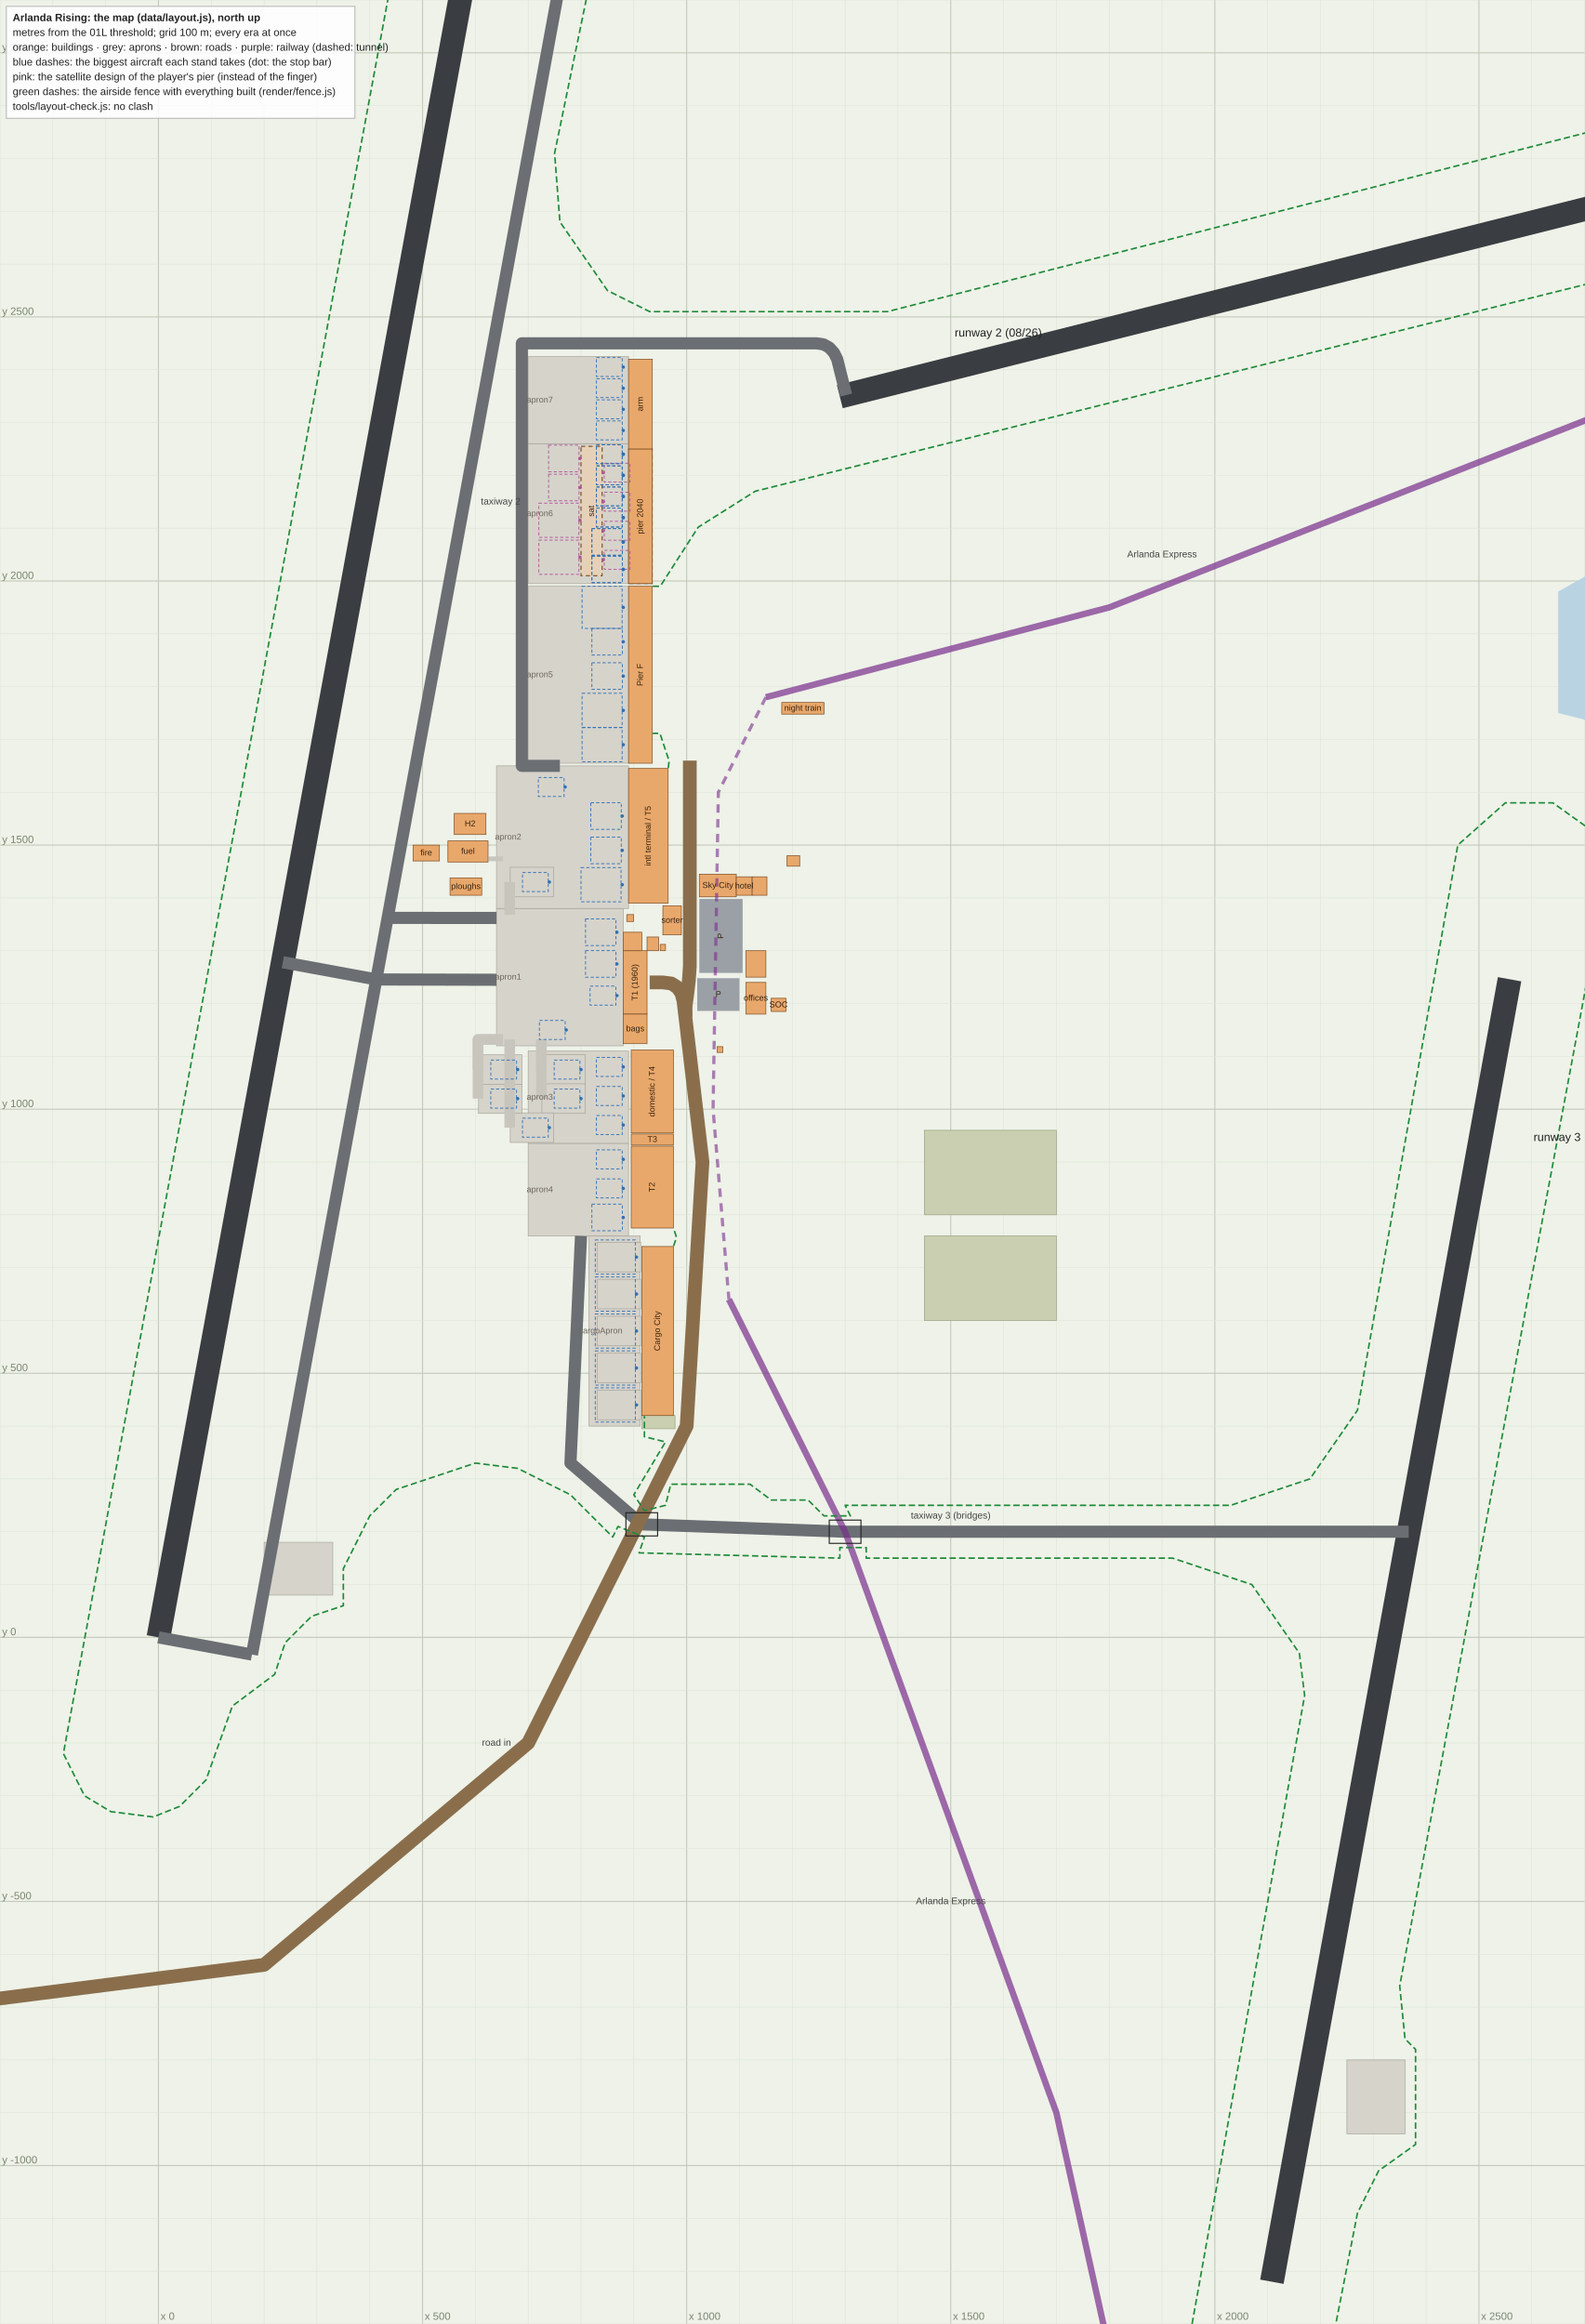
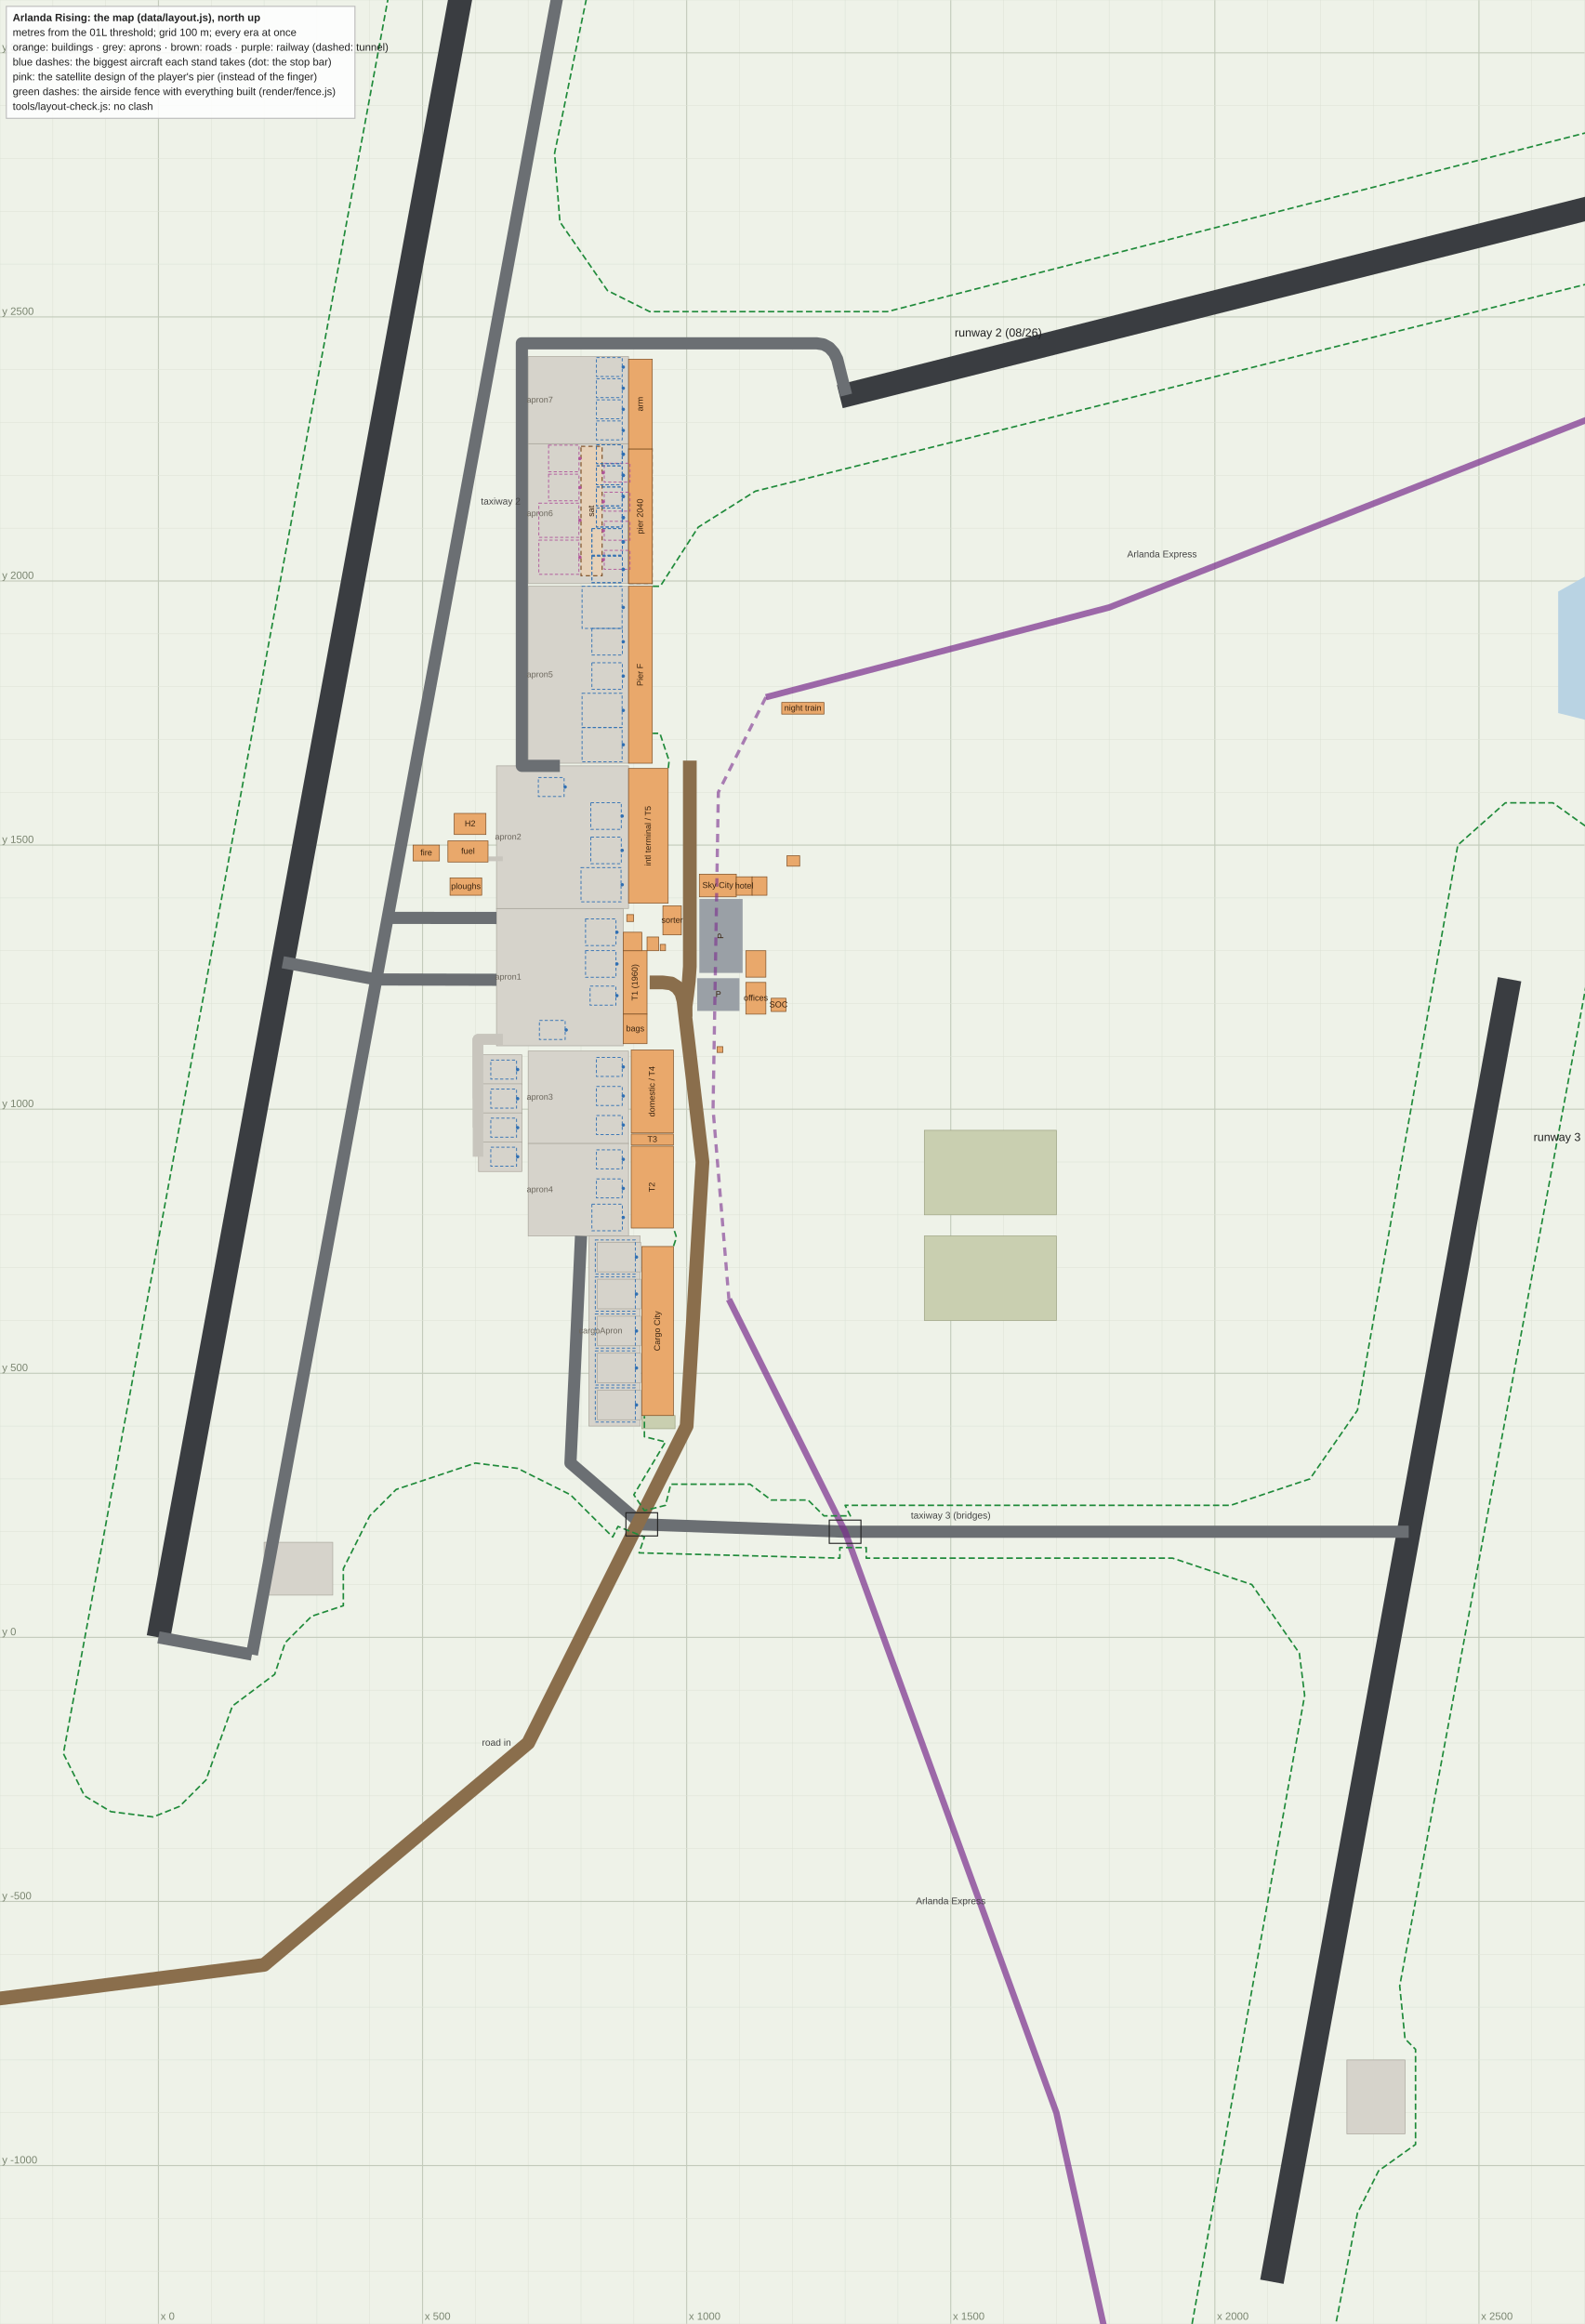
<svg xmlns="http://www.w3.org/2000/svg" width="1500" height="2200" viewBox="0 0 1500 2200" font-family="Arial, sans-serif">
  <rect width="1500" height="2200" fill="#eef2e8" />
  <line x1="0.0" y1="0" x2="0.0" y2="2200" stroke="#dde3d6" stroke-width="0.5" />
  <line x1="50.0" y1="0" x2="50.0" y2="2200" stroke="#dde3d6" stroke-width="0.5" />
  <line x1="100.0" y1="0" x2="100.0" y2="2200" stroke="#dde3d6" stroke-width="0.5" />
  <line x1="150.0" y1="0" x2="150.0" y2="2200" stroke="#c3cbbb" stroke-width="1" />
  <text x="152" y="2196" font-size="10" fill="#7a8570">x 0</text>
  <line x1="200.0" y1="0" x2="200.0" y2="2200" stroke="#dde3d6" stroke-width="0.5" />
  <line x1="250.0" y1="0" x2="250.0" y2="2200" stroke="#dde3d6" stroke-width="0.5" />
  <line x1="300.0" y1="0" x2="300.0" y2="2200" stroke="#dde3d6" stroke-width="0.5" />
  <line x1="350.0" y1="0" x2="350.0" y2="2200" stroke="#dde3d6" stroke-width="0.5" />
  <line x1="400.0" y1="0" x2="400.0" y2="2200" stroke="#c3cbbb" stroke-width="1" />
  <text x="402" y="2196" font-size="10" fill="#7a8570">x 500</text>
  <line x1="450.0" y1="0" x2="450.0" y2="2200" stroke="#dde3d6" stroke-width="0.5" />
  <line x1="500.0" y1="0" x2="500.0" y2="2200" stroke="#dde3d6" stroke-width="0.5" />
  <line x1="550.0" y1="0" x2="550.0" y2="2200" stroke="#dde3d6" stroke-width="0.5" />
  <line x1="600.0" y1="0" x2="600.0" y2="2200" stroke="#dde3d6" stroke-width="0.5" />
  <line x1="650.0" y1="0" x2="650.0" y2="2200" stroke="#c3cbbb" stroke-width="1" />
  <text x="652" y="2196" font-size="10" fill="#7a8570">x 1000</text>
  <line x1="700.0" y1="0" x2="700.0" y2="2200" stroke="#dde3d6" stroke-width="0.5" />
  <line x1="750.0" y1="0" x2="750.0" y2="2200" stroke="#dde3d6" stroke-width="0.5" />
  <line x1="800.0" y1="0" x2="800.0" y2="2200" stroke="#dde3d6" stroke-width="0.5" />
  <line x1="850.0" y1="0" x2="850.0" y2="2200" stroke="#dde3d6" stroke-width="0.5" />
  <line x1="900.0" y1="0" x2="900.0" y2="2200" stroke="#c3cbbb" stroke-width="1" />
  <text x="902" y="2196" font-size="10" fill="#7a8570">x 1500</text>
  <line x1="950.0" y1="0" x2="950.0" y2="2200" stroke="#dde3d6" stroke-width="0.5" />
  <line x1="1000.0" y1="0" x2="1000.0" y2="2200" stroke="#dde3d6" stroke-width="0.5" />
  <line x1="1050.0" y1="0" x2="1050.0" y2="2200" stroke="#dde3d6" stroke-width="0.5" />
  <line x1="1100.0" y1="0" x2="1100.0" y2="2200" stroke="#dde3d6" stroke-width="0.5" />
  <line x1="1150.0" y1="0" x2="1150.0" y2="2200" stroke="#c3cbbb" stroke-width="1" />
  <text x="1152" y="2196" font-size="10" fill="#7a8570">x 2000</text>
  <line x1="1200.0" y1="0" x2="1200.0" y2="2200" stroke="#dde3d6" stroke-width="0.5" />
  <line x1="1250.0" y1="0" x2="1250.0" y2="2200" stroke="#dde3d6" stroke-width="0.5" />
  <line x1="1300.0" y1="0" x2="1300.0" y2="2200" stroke="#dde3d6" stroke-width="0.5" />
  <line x1="1350.0" y1="0" x2="1350.0" y2="2200" stroke="#dde3d6" stroke-width="0.5" />
  <line x1="1400.0" y1="0" x2="1400.0" y2="2200" stroke="#c3cbbb" stroke-width="1" />
  <text x="1402" y="2196" font-size="10" fill="#7a8570">x 2500</text>
  <line x1="1450.0" y1="0" x2="1450.0" y2="2200" stroke="#dde3d6" stroke-width="0.5" />
  <line x1="1500.0" y1="0" x2="1500.0" y2="2200" stroke="#dde3d6" stroke-width="0.5" />
  <line x1="0" y1="2200.0" x2="1500" y2="2200.0" stroke="#dde3d6" stroke-width="0.5" />
  <line x1="0" y1="2150.0" x2="1500" y2="2150.0" stroke="#dde3d6" stroke-width="0.5" />
  <line x1="0" y1="2100.0" x2="1500" y2="2100.0" stroke="#dde3d6" stroke-width="0.5" />
  <line x1="0" y1="2050.0" x2="1500" y2="2050.0" stroke="#c3cbbb" stroke-width="1" />
  <text x="2" y="2048" font-size="10" fill="#7a8570">y -1000</text>
  <line x1="0" y1="2000.0" x2="1500" y2="2000.0" stroke="#dde3d6" stroke-width="0.5" />
  <line x1="0" y1="1950.0" x2="1500" y2="1950.0" stroke="#dde3d6" stroke-width="0.5" />
  <line x1="0" y1="1900.0" x2="1500" y2="1900.0" stroke="#dde3d6" stroke-width="0.5" />
  <line x1="0" y1="1850.0" x2="1500" y2="1850.0" stroke="#dde3d6" stroke-width="0.5" />
  <line x1="0" y1="1800.0" x2="1500" y2="1800.0" stroke="#c3cbbb" stroke-width="1" />
  <text x="2" y="1798" font-size="10" fill="#7a8570">y -500</text>
  <line x1="0" y1="1750.0" x2="1500" y2="1750.0" stroke="#dde3d6" stroke-width="0.5" />
  <line x1="0" y1="1700.0" x2="1500" y2="1700.0" stroke="#dde3d6" stroke-width="0.5" />
  <line x1="0" y1="1650.0" x2="1500" y2="1650.0" stroke="#dde3d6" stroke-width="0.5" />
  <line x1="0" y1="1600.0" x2="1500" y2="1600.0" stroke="#dde3d6" stroke-width="0.5" />
  <line x1="0" y1="1550.0" x2="1500" y2="1550.0" stroke="#c3cbbb" stroke-width="1" />
  <text x="2" y="1548" font-size="10" fill="#7a8570">y 0</text>
  <line x1="0" y1="1500.0" x2="1500" y2="1500.0" stroke="#dde3d6" stroke-width="0.5" />
  <line x1="0" y1="1450.0" x2="1500" y2="1450.0" stroke="#dde3d6" stroke-width="0.5" />
  <line x1="0" y1="1400.0" x2="1500" y2="1400.0" stroke="#dde3d6" stroke-width="0.5" />
  <line x1="0" y1="1350.0" x2="1500" y2="1350.0" stroke="#dde3d6" stroke-width="0.5" />
  <line x1="0" y1="1300.0" x2="1500" y2="1300.0" stroke="#c3cbbb" stroke-width="1" />
  <text x="2" y="1298" font-size="10" fill="#7a8570">y 500</text>
  <line x1="0" y1="1250.0" x2="1500" y2="1250.0" stroke="#dde3d6" stroke-width="0.5" />
  <line x1="0" y1="1200.0" x2="1500" y2="1200.0" stroke="#dde3d6" stroke-width="0.5" />
  <line x1="0" y1="1150.0" x2="1500" y2="1150.0" stroke="#dde3d6" stroke-width="0.5" />
  <line x1="0" y1="1100.0" x2="1500" y2="1100.0" stroke="#dde3d6" stroke-width="0.5" />
  <line x1="0" y1="1050.0" x2="1500" y2="1050.0" stroke="#c3cbbb" stroke-width="1" />
  <text x="2" y="1048" font-size="10" fill="#7a8570">y 1000</text>
  <line x1="0" y1="1000.0" x2="1500" y2="1000.0" stroke="#dde3d6" stroke-width="0.5" />
  <line x1="0" y1="950.0" x2="1500" y2="950.0" stroke="#dde3d6" stroke-width="0.5" />
  <line x1="0" y1="900.0" x2="1500" y2="900.0" stroke="#dde3d6" stroke-width="0.5" />
  <line x1="0" y1="850.0" x2="1500" y2="850.0" stroke="#dde3d6" stroke-width="0.5" />
  <line x1="0" y1="800.0" x2="1500" y2="800.0" stroke="#c3cbbb" stroke-width="1" />
  <text x="2" y="798" font-size="10" fill="#7a8570">y 1500</text>
  <line x1="0" y1="750.0" x2="1500" y2="750.0" stroke="#dde3d6" stroke-width="0.5" />
  <line x1="0" y1="700.0" x2="1500" y2="700.0" stroke="#dde3d6" stroke-width="0.5" />
  <line x1="0" y1="650.0" x2="1500" y2="650.0" stroke="#dde3d6" stroke-width="0.5" />
  <line x1="0" y1="600.0" x2="1500" y2="600.0" stroke="#dde3d6" stroke-width="0.5" />
  <line x1="0" y1="550.0" x2="1500" y2="550.0" stroke="#c3cbbb" stroke-width="1" />
  <text x="2" y="548" font-size="10" fill="#7a8570">y 2000</text>
  <line x1="0" y1="500.0" x2="1500" y2="500.0" stroke="#dde3d6" stroke-width="0.5" />
  <line x1="0" y1="450.0" x2="1500" y2="450.0" stroke="#dde3d6" stroke-width="0.5" />
  <line x1="0" y1="400.0" x2="1500" y2="400.0" stroke="#dde3d6" stroke-width="0.5" />
  <line x1="0" y1="350.0" x2="1500" y2="350.0" stroke="#dde3d6" stroke-width="0.5" />
  <line x1="0" y1="300.0" x2="1500" y2="300.0" stroke="#c3cbbb" stroke-width="1" />
  <text x="2" y="298" font-size="10" fill="#7a8570">y 2500</text>
  <line x1="0" y1="250.0" x2="1500" y2="250.0" stroke="#dde3d6" stroke-width="0.5" />
  <line x1="0" y1="200.0" x2="1500" y2="200.0" stroke="#dde3d6" stroke-width="0.5" />
  <line x1="0" y1="150.0" x2="1500" y2="150.0" stroke="#dde3d6" stroke-width="0.5" />
  <line x1="0" y1="100.0" x2="1500" y2="100.0" stroke="#dde3d6" stroke-width="0.5" />
  <line x1="0" y1="50.0" x2="1500" y2="50.0" stroke="#c3cbbb" stroke-width="1" />
  <text x="2" y="48" font-size="10" fill="#7a8570">y 3000</text>
  <line x1="0" y1="0.0" x2="1500" y2="0.0" stroke="#dde3d6" stroke-width="0.5" />
  <polygon points="1475.0,675.0 1675.0,725.0 1850.0,650.0 1800.0,525.0 1600.0,490.0 1475.0,560.0" fill="#b9d3e3" />
  <polygon points="-350.0,-100.0 -200.0,-75.0 -130.0,-175.0 -275.0,-250.0 -390.0,-190.0" fill="#b9d3e3" />
  <polygon points="1900.0,2000.0 2075.0,2050.0 2175.0,1930.0 2000.0,1850.0" fill="#b9d3e3" />
  <rect x="607.5" y="1340.0" width="31.5" height="12.5" fill="#c9cfb0" stroke="#9aa080" stroke-width="0.6" />
  <rect x="875.0" y="1170.0" width="125.0" height="80.0" fill="#c9cfb0" stroke="#9aa080" stroke-width="0.6" />
  <rect x="875.0" y="1070.0" width="125.0" height="80.0" fill="#c9cfb0" stroke="#9aa080" stroke-width="0.6" />
  <rect x="660.0" y="926.0" width="40.0" height="31.0" fill="#9aa0a6" stroke="none" stroke-width="0.6" />
  <rect x="662.0" y="851.0" width="41.0" height="70.0" fill="#9aa0a6" stroke="none" stroke-width="0.6" />
  <rect x="595.0" y="425.0" width="22.5" height="127.5" fill="#d6d3cb" stroke="#a8a49a" stroke-dasharray="4 3" fill-opacity="0.55" />
  <rect x="250.0" y="1460.0" width="65.0" height="50.0" fill="#d6d3cb" stroke="#a8a49a" stroke-width="0.6" />
  <rect x="1275.0" y="1950.0" width="55.0" height="70.0" fill="#d6d3cb" stroke="#a8a49a" stroke-width="0.6" />
  <rect x="470.0" y="860.0" width="120.0" height="130.0" fill="#d6d3cb" stroke="#a8a49a" stroke-width="0.6" />
  <rect x="470.0" y="725.0" width="125.0" height="135.0" fill="#d6d3cb" stroke="#a8a49a" stroke-width="0.6" />
  <rect x="500.0" y="995.0" width="95.0" height="87.5" fill="#d6d3cb" stroke="#a8a49a" stroke-width="0.6" />
  <rect x="500.0" y="1082.5" width="95.0" height="87.5" fill="#d6d3cb" stroke="#a8a49a" stroke-width="0.6" />
  <rect x="500.0" y="555.0" width="95.0" height="167.5" fill="#d6d3cb" stroke="#a8a49a" stroke-width="0.6" />
  <rect x="500.0" y="420.0" width="95.0" height="132.5" fill="#d6d3cb" stroke="#a8a49a" stroke-width="0.6" />
  <rect x="500.0" y="337.5" width="95.0" height="82.5" fill="#d6d3cb" stroke="#a8a49a" stroke-width="0.6" />
  <rect x="557.5" y="1170.0" width="48.5" height="180.0" fill="#d6d3cb" stroke="#a8a49a" stroke-width="0.6" />
-   <rect x="513.0" y="998.5" width="41.0" height="28.0" fill="#d6d3cb" stroke="#a8a49a" stroke-width="0.6" />
-   <rect x="513.0" y="1026.0" width="41.0" height="28.0" fill="#d6d3cb" stroke="#a8a49a" stroke-width="0.6" />
-   <rect x="483.0" y="1053.5" width="41.0" height="28.0" fill="#d6d3cb" stroke="#a8a49a" stroke-width="0.6" />
+   <rect x="453.0" y="998.5" width="41.0" height="28.0" fill="#d6d3cb" stroke="#a8a49a" stroke-width="0.6" />
  <rect x="453.0" y="1026.0" width="41.0" height="28.0" fill="#d6d3cb" stroke="#a8a49a" stroke-width="0.6" />
-   <rect x="453.0" y="998.5" width="41.0" height="28.0" fill="#d6d3cb" stroke="#a8a49a" stroke-width="0.6" />
-   <rect x="483.0" y="821.0" width="41.0" height="28.0" fill="#d6d3cb" stroke="#a8a49a" stroke-width="0.6" />
+   <rect x="453.0" y="1053.5" width="41.0" height="28.0" fill="#d6d3cb" stroke="#a8a49a" stroke-width="0.6" />
+   <rect x="453.0" y="1081.0" width="41.0" height="28.0" fill="#d6d3cb" stroke="#a8a49a" stroke-width="0.6" />
  <rect x="565.5" y="1316.0" width="41.0" height="28.0" fill="#d6d3cb" stroke="#a8a49a" stroke-width="0.6" />
  <rect x="565.5" y="1281.0" width="41.0" height="28.0" fill="#d6d3cb" stroke="#a8a49a" stroke-width="0.6" />
  <rect x="565.5" y="1246.0" width="41.0" height="28.0" fill="#d6d3cb" stroke="#a8a49a" stroke-width="0.6" />
  <rect x="565.5" y="1211.0" width="41.0" height="28.0" fill="#d6d3cb" stroke="#a8a49a" stroke-width="0.6" />
  <rect x="565.5" y="1176.0" width="41.0" height="28.0" fill="#d6d3cb" stroke="#a8a49a" stroke-width="0.6" />
  <polyline points="150.0,1550.0 448.0,-68.0" fill="none" stroke="#3a3d41" stroke-width="22.5" stroke-linejoin="round" />
  <polyline points="795.0,375.5 2004.5,71.0" fill="none" stroke="#3a3d41" stroke-width="22.5" stroke-linejoin="round" />
  <polyline points="1204.0,2160.0 1429.0,927.0" fill="none" stroke="#3a3d41" stroke-width="22.5" stroke-linejoin="round" />
  <polyline points="238.5,1566.3 536.5,-51.7" fill="none" stroke="#6b6f73" stroke-width="11.5" stroke-linejoin="round" />
  <polyline points="150.0,1550.0 238.5,1566.3" fill="none" stroke="#6b6f73" stroke-width="11.5" stroke-linejoin="round" />
  <polyline points="267.7,910.9 356.2,927.2" fill="none" stroke="#6b6f73" stroke-width="11.5" stroke-linejoin="round" />
  <polyline points="448.0,-68.0 536.5,-51.7" fill="none" stroke="#6b6f73" stroke-width="11.5" stroke-linejoin="round" />
  <polyline points="356.2,927.2 470.0,927.5" fill="none" stroke="#6b6f73" stroke-width="11.5" stroke-linejoin="round" />
  <polyline points="366.9,868.9 470.0,869.0" fill="none" stroke="#6b6f73" stroke-width="11.5" stroke-linejoin="round" />
  <polyline points="530.0,725.0 494.0,725.0 494.0,325.0 773.0,325.0 779.5,326.0 785.0,329.0 789.5,334.0 792.5,340.0 801.0,374.0" fill="none" stroke="#6b6f73" stroke-width="11.5" stroke-linejoin="round" />
  <polyline points="1333.5,1450.0 800.0,1450.0 607.5,1443.0 540.0,1385.0 550.0,1170.0" fill="none" stroke="#6b6f73" stroke-width="11.5" stroke-linejoin="round" />
  <polyline points="462.5,813.0 476.0,813.0" fill="none" stroke="#c8c5bd" stroke-width="4.5" stroke-linejoin="round" />
-   <polyline points="512.5,1012.5 512.5,984.0" fill="none" stroke="#c8c5bd" stroke-width="10.0" stroke-linejoin="round" />
-   <polyline points="512.5,1040.0 512.5,984.0" fill="none" stroke="#c8c5bd" stroke-width="10.0" stroke-linejoin="round" />
-   <polyline points="482.5,1067.5 482.5,984.0" fill="none" stroke="#c8c5bd" stroke-width="10.0" stroke-linejoin="round" />
+   <polyline points="452.5,1012.5 452.5,984.0 476.0,984.0" fill="none" stroke="#c8c5bd" stroke-width="10.0" stroke-linejoin="round" />
  <polyline points="452.5,1040.0 452.5,984.0 476.0,984.0" fill="none" stroke="#c8c5bd" stroke-width="10.0" stroke-linejoin="round" />
-   <polyline points="452.5,1012.5 452.5,984.0 476.0,984.0" fill="none" stroke="#c8c5bd" stroke-width="10.0" stroke-linejoin="round" />
-   <polyline points="482.5,835.0 482.5,866.0" fill="none" stroke="#c8c5bd" stroke-width="10.0" stroke-linejoin="round" />
+   <polyline points="452.5,1067.5 452.5,984.0 476.0,984.0" fill="none" stroke="#c8c5bd" stroke-width="10.0" stroke-linejoin="round" />
+   <polyline points="452.5,1095.0 452.5,984.0 476.0,984.0" fill="none" stroke="#c8c5bd" stroke-width="10.0" stroke-linejoin="round" />
  <polyline points="-790.0,1900.0 -300.0,1930.0 250.0,1860.0 500.0,1650.0 650.0,1350.0 665.0,1100.0 647.0,947.5 645.0,940.0 641.0,934.5 635.5,931.0 627.5,930.0 615.0,930.0" fill="none" stroke="#8a6e4c" stroke-width="13.0" stroke-linejoin="round" />
  <polyline points="649.0,962.5 649.0,952.5 650.5,941.5 652.0,929.0 653.0,915.0 653.0,720.0" fill="none" stroke="#8a6e4c" stroke-width="13.0" stroke-linejoin="round" />
  <polyline points="-400.0,17550.0 -630.0,4800.0 -700.0,3350.0 -760.0,2300.0 -790.0,1900.0 -780.0,1150.0 -825.0,250.0 -900.0,-1050.0 -1025.0,-2950.0 -1450.0,-16450.0" fill="none" stroke="#8a6e4c" stroke-width="15.0" stroke-linejoin="round" />
  <polyline points="-790.0,1900.0 -950.0,1910.0 -1170.0,2200.0" fill="none" stroke="#8a6e4c" stroke-width="13.0" stroke-linejoin="round" />
  <polyline points="-745.0,1903.0 -762.0,1882.0 -775.0,1830.0 -780.5,1760.0" fill="none" stroke="#8a6e4c" stroke-width="8.0" stroke-linejoin="round" />
  <polyline points="-745.0,1903.0 -761.0,1925.0 -769.0,1975.0 -772.0,2040.0" fill="none" stroke="#8a6e4c" stroke-width="8.0" stroke-linejoin="round" />
  <polyline points="-835.0,1903.0 -818.0,1882.0 -803.0,1830.0 -795.5,1760.0" fill="none" stroke="#8a6e4c" stroke-width="8.0" stroke-linejoin="round" />
  <polyline points="-835.0,1903.0 -819.0,1925.0 -806.0,1975.0 -787.0,2040.0" fill="none" stroke="#8a6e4c" stroke-width="8.0" stroke-linejoin="round" />
  <polyline points="2450.0,-550.0 2150.0,100.0 1750.0,300.0 1050.0,575.0 725.0,660.0" fill="none" stroke="#7a2e8e" stroke-width="6.0" stroke-linejoin="round" stroke-opacity="0.7" />
  <polyline points="690.0,1230.0 800.0,1450.0 1000.0,2000.0 1300.0,3350.0" fill="none" stroke="#7a2e8e" stroke-width="6.0" stroke-linejoin="round" stroke-opacity="0.7" />
  <rect x="590.0" y="900.0" width="22.5" height="60.0" fill="#e9a86b" stroke="#7a4a20" stroke-width="0.6" />
  <rect x="595.0" y="727.5" width="37.5" height="127.5" fill="#e9a86b" stroke="#7a4a20" stroke-width="0.6" />
  <rect x="597.5" y="994.0" width="40.0" height="78.5" fill="#e9a86b" stroke="#7a4a20" stroke-width="0.6" />
  <rect x="590.0" y="960.0" width="22.5" height="28.0" fill="#e9a86b" stroke="#7a4a20" stroke-width="0.6" />
  <rect x="612.5" y="887.0" width="11.0" height="13.0" fill="#e9a86b" stroke="#7a4a20" stroke-width="0.6" />
  <rect x="625.0" y="894.0" width="5.0" height="6.0" fill="#e9a86b" stroke="#7a4a20" stroke-width="0.6" />
  <rect x="597.5" y="1085.0" width="40.0" height="77.5" fill="#e9a86b" stroke="#7a4a20" stroke-width="0.6" />
  <rect x="597.5" y="1073.5" width="40.0" height="10.5" fill="#e9a86b" stroke="#7a4a20" stroke-width="0.6" />
  <rect x="627.5" y="857.5" width="17.5" height="27.5" fill="#e9a86b" stroke="#7a4a20" stroke-width="0.6" />
  <rect x="595.0" y="555.0" width="22.5" height="167.5" fill="#e9a86b" stroke="#7a4a20" stroke-width="0.6" />
  <rect x="662.0" y="827.5" width="35.0" height="21.5" fill="#e9a86b" stroke="#7a4a20" stroke-width="0.6" />
  <rect x="697.0" y="830.0" width="15.0" height="17.5" fill="#e9a86b" stroke="#7a4a20" stroke-width="0.6" />
  <rect x="712.0" y="830.0" width="14.0" height="17.5" fill="#e9a86b" stroke="#7a4a20" stroke-width="0.6" />
  <rect x="706.0" y="930.0" width="19.0" height="30.0" fill="#e9a86b" stroke="#7a4a20" stroke-width="0.6" />
  <rect x="607.5" y="1180.0" width="30.0" height="160.0" fill="#e9a86b" stroke="#7a4a20" stroke-width="0.6" />
  <rect x="745.0" y="810.0" width="12.0" height="10.0" fill="#e9a86b" stroke="#7a4a20" stroke-width="0.6" />
  <rect x="730.0" y="945.0" width="14.0" height="12.5" fill="#e9a86b" stroke="#7a4a20" stroke-width="0.6" />
  <rect x="430.0" y="770.0" width="30.0" height="20.0" fill="#e9a86b" stroke="#7a4a20" stroke-width="0.6" />
  <rect x="740.0" y="665.0" width="40.0" height="11.0" fill="#e9a86b" stroke="#7a4a20" stroke-width="0.6" />
  <rect x="391.0" y="800.0" width="25.0" height="15.0" fill="#e9a86b" stroke="#7a4a20" stroke-width="0.6" />
  <rect x="590.0" y="882.5" width="17.5" height="17.5" fill="#e9a86b" stroke="#7a4a20" stroke-width="0.6" />
  <rect x="706.0" y="900.0" width="19.0" height="25.0" fill="#e9a86b" stroke="#7a4a20" stroke-width="0.6" />
  <rect x="593.3" y="865.8" width="6.5" height="6.5" fill="#e9a86b" stroke="#7a4a20" stroke-width="0.6" />
  <rect x="678.8" y="990.8" width="5.5" height="5.5" fill="#e9a86b" stroke="#7a4a20" stroke-width="0.6" />
  <rect x="595.0" y="425.0" width="22.5" height="127.5" fill="#e9a86b" stroke="#7a4a20" stroke-width="0.6" />
  <rect x="595.0" y="425.0" width="22.5" height="127.5" fill="#e9a86b" stroke="#7a4a20" stroke-width="0.6" />
  <rect x="550.0" y="422.5" width="20.0" height="122.5" fill="#f2d0a8" stroke="#7a4a20" stroke-dasharray="4 3" fill-opacity="0.55" />
  <rect x="595.0" y="340.0" width="22.5" height="85.0" fill="#e9a86b" stroke="#7a4a20" stroke-width="0.6" />
  <rect x="424.0" y="796.0" width="38.0" height="20.0" fill="#e9a86b" stroke="#7a4a20" stroke-width="0.6" />
  <rect x="426.0" y="831.0" width="30.0" height="16.5" fill="#e9a86b" stroke="#7a4a20" stroke-width="0.6" />
  <rect x="554.3" y="869.9" width="28.8" height="25.2" fill="none" stroke="#2f6fb3" stroke-dasharray="3 2" stroke-width="0.8" />
  <rect x="554.3" y="899.9" width="28.8" height="25.2" fill="none" stroke="#2f6fb3" stroke-dasharray="3 2" stroke-width="0.8" />
  <rect x="558.6" y="933.5" width="24.4" height="18.0" fill="none" stroke="#2f6fb3" stroke-dasharray="3 2" stroke-width="0.8" />
  <rect x="510.6" y="966.0" width="24.4" height="18.0" fill="none" stroke="#2f6fb3" stroke-dasharray="3 2" stroke-width="0.8" />
-   <rect x="524.6" y="1003.5" width="24.4" height="18.0" fill="none" stroke="#2f6fb3" stroke-dasharray="3 2" stroke-width="0.8" />
-   <rect x="524.6" y="1031.0" width="24.4" height="18.0" fill="none" stroke="#2f6fb3" stroke-dasharray="3 2" stroke-width="0.8" />
-   <rect x="494.6" y="1058.5" width="24.4" height="18.0" fill="none" stroke="#2f6fb3" stroke-dasharray="3 2" stroke-width="0.8" />
+   <rect x="464.6" y="1003.5" width="24.4" height="18.0" fill="none" stroke="#2f6fb3" stroke-dasharray="3 2" stroke-width="0.8" />
  <rect x="464.6" y="1031.0" width="24.4" height="18.0" fill="none" stroke="#2f6fb3" stroke-dasharray="3 2" stroke-width="0.8" />
-   <rect x="464.6" y="1003.5" width="24.4" height="18.0" fill="none" stroke="#2f6fb3" stroke-dasharray="3 2" stroke-width="0.8" />
-   <rect x="494.6" y="826.0" width="24.4" height="18.0" fill="none" stroke="#2f6fb3" stroke-dasharray="3 2" stroke-width="0.8" />
+   <rect x="464.6" y="1058.5" width="24.4" height="18.0" fill="none" stroke="#2f6fb3" stroke-dasharray="3 2" stroke-width="0.8" />
+   <rect x="464.6" y="1086.0" width="24.4" height="18.0" fill="none" stroke="#2f6fb3" stroke-dasharray="3 2" stroke-width="0.8" />
  <rect x="559.3" y="792.4" width="28.8" height="25.2" fill="none" stroke="#2f6fb3" stroke-dasharray="3 2" stroke-width="0.8" />
  <rect x="559.3" y="759.9" width="28.8" height="25.2" fill="none" stroke="#2f6fb3" stroke-dasharray="3 2" stroke-width="0.8" />
  <rect x="509.6" y="736.0" width="24.4" height="18.0" fill="none" stroke="#2f6fb3" stroke-dasharray="3 2" stroke-width="0.8" />
  <rect x="550.0" y="821.3" width="37.9" height="32.4" fill="none" stroke="#2f6fb3" stroke-dasharray="3 2" stroke-width="0.8" />
  <rect x="564.6" y="1001.0" width="24.4" height="18.0" fill="none" stroke="#2f6fb3" stroke-dasharray="3 2" stroke-width="0.8" />
  <rect x="564.6" y="1028.5" width="24.4" height="18.0" fill="none" stroke="#2f6fb3" stroke-dasharray="3 2" stroke-width="0.8" />
  <rect x="564.6" y="1056.0" width="24.4" height="18.0" fill="none" stroke="#2f6fb3" stroke-dasharray="3 2" stroke-width="0.8" />
  <rect x="564.6" y="1088.5" width="24.4" height="18.0" fill="none" stroke="#2f6fb3" stroke-dasharray="3 2" stroke-width="0.8" />
  <rect x="564.6" y="1116.0" width="24.4" height="18.0" fill="none" stroke="#2f6fb3" stroke-dasharray="3 2" stroke-width="0.8" />
  <rect x="560.3" y="1139.9" width="28.8" height="25.2" fill="none" stroke="#2f6fb3" stroke-dasharray="3 2" stroke-width="0.8" />
  <rect x="551.0" y="688.8" width="37.9" height="32.4" fill="none" stroke="#2f6fb3" stroke-dasharray="3 2" stroke-width="0.8" />
  <rect x="551.0" y="656.3" width="37.9" height="32.4" fill="none" stroke="#2f6fb3" stroke-dasharray="3 2" stroke-width="0.8" />
  <rect x="560.3" y="627.4" width="28.8" height="25.2" fill="none" stroke="#2f6fb3" stroke-dasharray="3 2" stroke-width="0.8" />
  <rect x="560.3" y="594.9" width="28.8" height="25.2" fill="none" stroke="#2f6fb3" stroke-dasharray="3 2" stroke-width="0.8" />
  <rect x="551.0" y="555.0" width="37.9" height="39.9" fill="none" stroke="#2f6fb3" stroke-dasharray="3 2" stroke-width="0.8" />
  <rect x="563.5" y="1313.8" width="37.9" height="32.4" fill="none" stroke="#2f6fb3" stroke-dasharray="3 2" stroke-width="0.8" />
  <rect x="563.5" y="1278.8" width="37.9" height="32.4" fill="none" stroke="#2f6fb3" stroke-dasharray="3 2" stroke-width="0.8" />
  <rect x="563.5" y="1243.8" width="37.9" height="32.4" fill="none" stroke="#2f6fb3" stroke-dasharray="3 2" stroke-width="0.8" />
  <rect x="563.5" y="1208.8" width="37.9" height="32.4" fill="none" stroke="#2f6fb3" stroke-dasharray="3 2" stroke-width="0.8" />
  <rect x="563.5" y="1173.8" width="37.9" height="32.4" fill="none" stroke="#2f6fb3" stroke-dasharray="3 2" stroke-width="0.8" />
  <rect x="560.3" y="526.4" width="28.8" height="25.2" fill="none" stroke="#2f6fb3" stroke-dasharray="3 2" stroke-width="0.8" />
  <rect x="560.3" y="500.4" width="28.8" height="25.2" fill="none" stroke="#2f6fb3" stroke-dasharray="3 2" stroke-width="0.8" />
  <rect x="564.6" y="481.0" width="24.4" height="17.9" fill="none" stroke="#2f6fb3" stroke-dasharray="3 2" stroke-width="0.8" />
  <rect x="564.6" y="461.0" width="24.4" height="17.9" fill="none" stroke="#2f6fb3" stroke-dasharray="3 2" stroke-width="0.8" />
  <rect x="564.6" y="441.0" width="24.4" height="17.9" fill="none" stroke="#2f6fb3" stroke-dasharray="3 2" stroke-width="0.8" />
  <rect x="564.6" y="421.0" width="24.4" height="17.9" fill="none" stroke="#2f6fb3" stroke-dasharray="3 2" stroke-width="0.8" />
  <rect x="510.1" y="511.3" width="37.9" height="32.4" fill="none" stroke="#b0559a" stroke-dasharray="3 2" stroke-width="0.8" />
  <rect x="510.1" y="476.3" width="37.9" height="32.4" fill="none" stroke="#b0559a" stroke-dasharray="3 2" stroke-width="0.8" />
  <rect x="519.3" y="448.9" width="28.8" height="25.2" fill="none" stroke="#b0559a" stroke-dasharray="3 2" stroke-width="0.8" />
  <rect x="519.3" y="421.4" width="28.8" height="25.2" fill="none" stroke="#b0559a" stroke-dasharray="3 2" stroke-width="0.8" />
  <rect x="572.0" y="521.0" width="24.4" height="17.9" fill="none" stroke="#b0559a" stroke-dasharray="3 2" stroke-width="0.8" />
  <rect x="572.0" y="493.5" width="24.4" height="17.9" fill="none" stroke="#b0559a" stroke-dasharray="3 2" stroke-width="0.8" />
  <rect x="572.0" y="466.0" width="24.4" height="17.9" fill="none" stroke="#b0559a" stroke-dasharray="3 2" stroke-width="0.8" />
  <rect x="572.0" y="438.5" width="24.4" height="17.9" fill="none" stroke="#b0559a" stroke-dasharray="3 2" stroke-width="0.8" />
  <rect x="560.3" y="526.4" width="28.8" height="25.2" fill="none" stroke="#2f6fb3" stroke-dasharray="3 2" stroke-width="0.8" />
  <rect x="560.3" y="500.4" width="28.8" height="25.2" fill="none" stroke="#2f6fb3" stroke-dasharray="3 2" stroke-width="0.8" />
  <rect x="564.6" y="481.0" width="24.4" height="17.9" fill="none" stroke="#2f6fb3" stroke-dasharray="3 2" stroke-width="0.8" />
  <rect x="564.6" y="461.0" width="24.4" height="17.9" fill="none" stroke="#2f6fb3" stroke-dasharray="3 2" stroke-width="0.8" />
  <rect x="564.6" y="441.0" width="24.4" height="17.9" fill="none" stroke="#2f6fb3" stroke-dasharray="3 2" stroke-width="0.8" />
  <rect x="564.6" y="421.0" width="24.4" height="17.9" fill="none" stroke="#2f6fb3" stroke-dasharray="3 2" stroke-width="0.8" />
  <rect x="564.6" y="398.5" width="24.4" height="17.9" fill="none" stroke="#2f6fb3" stroke-dasharray="3 2" stroke-width="0.8" />
  <rect x="564.6" y="378.5" width="24.4" height="17.9" fill="none" stroke="#2f6fb3" stroke-dasharray="3 2" stroke-width="0.8" />
  <rect x="564.6" y="358.5" width="24.4" height="17.9" fill="none" stroke="#2f6fb3" stroke-dasharray="3 2" stroke-width="0.8" />
  <rect x="564.6" y="338.5" width="24.4" height="17.9" fill="none" stroke="#2f6fb3" stroke-dasharray="3 2" stroke-width="0.8" />
  <polyline points="637.6,1179.6 640.0,1172.5 640.0,1170.0 637.6,1162.9" fill="none" stroke="#1f8a3a" stroke-width="1.5" stroke-linejoin="round" stroke-dasharray="6 3" />
  <polyline points="632.6,727.1 633.4,720.3 624.7,694.2 617.9,694.2" fill="none" stroke="#1f8a3a" stroke-width="1.5" stroke-linejoin="round" stroke-dasharray="6 3" />
  <polyline points="617.9,555.0 625.0,555.0 660.9,499.1 715.0,465.0 2080.0,125.0 2145.0,90.0 2170.0,25.0 2140.0,-15.0 2090.0,-25.0 840.0,295.0 615.0,295.0 575.0,275.0 530.0,210.0 525.0,145.0 560.0,-25.0 560.0,-65.0 540.0,-95.0 535.0,-190.0 510.0,-225.0 490.0,-235.0 445.0,-235.0 405.0,-205.0 60.0,1660.0 80.0,1700.0 105.0,1715.0 145.0,1720.0 170.0,1710.0 195.0,1685.0 220.0,1615.0 260.0,1585.0 270.0,1555.0 295.0,1530.0 325.0,1520.0 325.0,1485.0 350.0,1435.0 375.0,1410.0 450.0,1385.0 490.0,1390.0 540.0,1415.0 580.0,1455.0 585.0,1445.0 610.0,1455.0 605.0,1470.0 795.0,1475.0 795.0,1465.0 820.0,1465.0 820.0,1475.0 1110.0,1475.0 1185.0,1500.0 1230.0,1565.0 1235.0,1605.0 1115.0,2275.0 1130.0,2305.0 1175.0,2330.0 1215.0,2325.0 1245.0,2300.0 1285.0,2095.0 1305.0,2055.0 1340.0,2030.0 1340.0,1940.0 1330.0,1930.0 1325.0,1880.0 1515.0,860.0 1515.0,805.0 1505.0,785.0 1470.0,760.0 1425.0,760.0 1380.0,800.0 1285.0,1335.0 1240.0,1400.0 1165.0,1425.0 800.0,1425.0 805.0,1435.0 780.0,1435.0 765.0,1420.0 730.0,1420.0 710.0,1405.0 635.0,1405.0 630.0,1425.0 610.0,1430.0 600.0,1415.0 630.0,1365.0 610.0,1360.0 610.0,1347.5 610.0,1340.4" fill="none" stroke="#1f8a3a" stroke-width="1.5" stroke-linejoin="round" stroke-dasharray="6 3" />
  <polyline points="725.0,660.0 680.0,750.0 675.0,1050.0 690.0,1230.0" fill="none" stroke="#7a2e8e" stroke-width="3.0" stroke-linejoin="round" stroke-dasharray="8 6" stroke-opacity="0.6" />
  <rect x="785.0" y="1439.0" width="30.0" height="22.0" fill="none" stroke="#222" stroke-width="1" />
  <rect x="592.5" y="1432.0" width="30.0" height="22.0" fill="none" stroke="#222" stroke-width="1" />
  <circle cx="584.0" cy="882.5" r="1.6" fill="#2f6fb3" />
  <circle cx="584.0" cy="912.5" r="1.6" fill="#2f6fb3" />
  <circle cx="584.0" cy="942.5" r="1.6" fill="#2f6fb3" />
  <circle cx="536.0" cy="975.0" r="1.6" fill="#2f6fb3" />
-   <circle cx="550.0" cy="1012.5" r="1.6" fill="#2f6fb3" />
-   <circle cx="550.0" cy="1040.0" r="1.6" fill="#2f6fb3" />
-   <circle cx="520.0" cy="1067.5" r="1.6" fill="#2f6fb3" />
+   <circle cx="490.0" cy="1012.5" r="1.6" fill="#2f6fb3" />
  <circle cx="490.0" cy="1040.0" r="1.6" fill="#2f6fb3" />
-   <circle cx="490.0" cy="1012.5" r="1.6" fill="#2f6fb3" />
-   <circle cx="520.0" cy="835.0" r="1.6" fill="#2f6fb3" />
+   <circle cx="490.0" cy="1067.5" r="1.6" fill="#2f6fb3" />
+   <circle cx="490.0" cy="1095.0" r="1.6" fill="#2f6fb3" />
  <circle cx="589.0" cy="805.0" r="1.6" fill="#2f6fb3" />
  <circle cx="589.0" cy="772.5" r="1.6" fill="#2f6fb3" />
  <circle cx="535.0" cy="745.0" r="1.6" fill="#2f6fb3" />
  <circle cx="589.0" cy="837.5" r="1.6" fill="#2f6fb3" />
  <circle cx="590.0" cy="1010.0" r="1.6" fill="#2f6fb3" />
  <circle cx="590.0" cy="1037.5" r="1.6" fill="#2f6fb3" />
  <circle cx="590.0" cy="1065.0" r="1.6" fill="#2f6fb3" />
  <circle cx="590.0" cy="1097.5" r="1.6" fill="#2f6fb3" />
  <circle cx="590.0" cy="1125.0" r="1.6" fill="#2f6fb3" />
  <circle cx="590.0" cy="1152.5" r="1.6" fill="#2f6fb3" />
  <circle cx="590.0" cy="705.0" r="1.6" fill="#2f6fb3" />
  <circle cx="590.0" cy="672.5" r="1.6" fill="#2f6fb3" />
  <circle cx="590.0" cy="640.0" r="1.6" fill="#2f6fb3" />
  <circle cx="590.0" cy="607.5" r="1.6" fill="#2f6fb3" />
  <circle cx="590.0" cy="575.0" r="1.6" fill="#2f6fb3" />
  <circle cx="602.5" cy="1330.0" r="1.6" fill="#2f6fb3" />
  <circle cx="602.5" cy="1295.0" r="1.6" fill="#2f6fb3" />
  <circle cx="602.5" cy="1260.0" r="1.6" fill="#2f6fb3" />
  <circle cx="602.5" cy="1225.0" r="1.6" fill="#2f6fb3" />
  <circle cx="602.5" cy="1190.0" r="1.6" fill="#2f6fb3" />
  <circle cx="590.0" cy="539.0" r="1.6" fill="#2f6fb3" />
  <circle cx="590.0" cy="513.0" r="1.6" fill="#2f6fb3" />
  <circle cx="590.0" cy="490.0" r="1.6" fill="#2f6fb3" />
  <circle cx="590.0" cy="470.0" r="1.6" fill="#2f6fb3" />
  <circle cx="590.0" cy="450.0" r="1.6" fill="#2f6fb3" />
  <circle cx="590.0" cy="430.0" r="1.6" fill="#2f6fb3" />
  <circle cx="549.0" cy="527.5" r="1.6" fill="#b0559a" />
  <circle cx="549.0" cy="492.5" r="1.6" fill="#b0559a" />
  <circle cx="549.0" cy="461.5" r="1.6" fill="#b0559a" />
  <circle cx="549.0" cy="434.0" r="1.6" fill="#b0559a" />
  <circle cx="571.0" cy="530.0" r="1.6" fill="#b0559a" />
  <circle cx="571.0" cy="502.5" r="1.6" fill="#b0559a" />
  <circle cx="571.0" cy="475.0" r="1.6" fill="#b0559a" />
  <circle cx="571.0" cy="447.5" r="1.6" fill="#b0559a" />
  <circle cx="590.0" cy="539.0" r="1.6" fill="#2f6fb3" />
  <circle cx="590.0" cy="513.0" r="1.6" fill="#2f6fb3" />
  <circle cx="590.0" cy="490.0" r="1.6" fill="#2f6fb3" />
  <circle cx="590.0" cy="470.0" r="1.6" fill="#2f6fb3" />
  <circle cx="590.0" cy="450.0" r="1.6" fill="#2f6fb3" />
  <circle cx="590.0" cy="430.0" r="1.6" fill="#2f6fb3" />
  <circle cx="590.0" cy="407.5" r="1.6" fill="#2f6fb3" />
  <circle cx="590.0" cy="387.5" r="1.6" fill="#2f6fb3" />
  <circle cx="590.0" cy="367.5" r="1.6" fill="#2f6fb3" />
  <circle cx="590.0" cy="347.5" r="1.6" fill="#2f6fb3" />
  <text x="601.3" y="930.0" font-size="8" fill="#3a2410" text-anchor="middle" dominant-baseline="middle" transform="rotate(-90 601.3 930.0)">T1 (1960)</text>
  <text x="613.8" y="791.3" font-size="8" fill="#3a2410" text-anchor="middle" dominant-baseline="middle" transform="rotate(-90 613.8 791.3)">intl terminal / T5</text>
  <text x="617.5" y="1033.3" font-size="8" fill="#3a2410" text-anchor="middle" dominant-baseline="middle" transform="rotate(-90 617.5 1033.3)">domestic / T4</text>
  <text x="601.3" y="974.0" font-size="8" fill="#3a2410" text-anchor="middle" dominant-baseline="middle">bags</text>
  <text x="617.5" y="1123.8" font-size="8" fill="#3a2410" text-anchor="middle" dominant-baseline="middle" transform="rotate(-90 617.5 1123.8)">T2</text>
  <text x="617.5" y="1078.8" font-size="8" fill="#3a2410" text-anchor="middle" dominant-baseline="middle">T3</text>
  <text x="636.3" y="871.3" font-size="8" fill="#3a2410" text-anchor="middle" dominant-baseline="middle">sorter</text>
  <text x="606.3" y="638.8" font-size="8" fill="#3a2410" text-anchor="middle" dominant-baseline="middle" transform="rotate(-90 606.3 638.8)">Pier F</text>
  <text x="679.5" y="838.3" font-size="8" fill="#3a2410" text-anchor="middle" dominant-baseline="middle">Sky City</text>
  <text x="704.5" y="838.8" font-size="8" fill="#3a2410" text-anchor="middle" dominant-baseline="middle">hotel</text>
  <text x="715.5" y="945.0" font-size="8" fill="#3a2410" text-anchor="middle" dominant-baseline="middle">offices</text>
  <text x="622.5" y="1260.0" font-size="8" fill="#3a2410" text-anchor="middle" dominant-baseline="middle" transform="rotate(-90 622.5 1260.0)">Cargo City</text>
  <text x="737.0" y="951.3" font-size="8" fill="#3a2410" text-anchor="middle" dominant-baseline="middle">SOC</text>
  <text x="445.0" y="780.0" font-size="8" fill="#3a2410" text-anchor="middle" dominant-baseline="middle">H2</text>
  <text x="760.0" y="670.5" font-size="8" fill="#3a2410" text-anchor="middle" dominant-baseline="middle">night train</text>
  <text x="403.5" y="807.5" font-size="8" fill="#3a2410" text-anchor="middle" dominant-baseline="middle">fire</text>
  <text x="606.3" y="488.8" font-size="8" fill="#3a2410" text-anchor="middle" dominant-baseline="middle" transform="rotate(-90 606.3 488.8)">pier 2040</text>
  <text x="560.0" y="483.8" font-size="8" fill="#3a2410" text-anchor="middle" dominant-baseline="middle" transform="rotate(-90 560.0 483.8)">sat</text>
  <text x="606.3" y="382.5" font-size="8" fill="#3a2410" text-anchor="middle" dominant-baseline="middle" transform="rotate(-90 606.3 382.5)">arm</text>
  <text x="443.0" y="806.0" font-size="8" fill="#3a2410" text-anchor="middle" dominant-baseline="middle">fuel</text>
  <text x="441.0" y="839.3" font-size="8" fill="#3a2410" text-anchor="middle" dominant-baseline="middle">ploughs</text>
  <text x="680.0" y="941.5" font-size="8" fill="#3a2410" text-anchor="middle" dominant-baseline="middle">P</text>
  <text x="682.5" y="886.0" font-size="8" fill="#3a2410" text-anchor="middle" dominant-baseline="middle" transform="rotate(-90 682.5 886.0)">P</text>
  <text x="481.0" y="925.0" font-size="8" fill="#6b665c" text-anchor="middle" dominant-baseline="middle">apron1</text>
  <text x="481.0" y="792.5" font-size="8" fill="#6b665c" text-anchor="middle" dominant-baseline="middle">apron2</text>
  <text x="511.0" y="1038.8" font-size="8" fill="#6b665c" text-anchor="middle" dominant-baseline="middle">apron3</text>
  <text x="511.0" y="1126.3" font-size="8" fill="#6b665c" text-anchor="middle" dominant-baseline="middle">apron4</text>
  <text x="511.0" y="638.8" font-size="8" fill="#6b665c" text-anchor="middle" dominant-baseline="middle">apron5</text>
  <text x="511.0" y="486.3" font-size="8" fill="#6b665c" text-anchor="middle" dominant-baseline="middle">apron6</text>
  <text x="511.0" y="378.8" font-size="8" fill="#6b665c" text-anchor="middle" dominant-baseline="middle">apron7</text>
  <text x="568.5" y="1260.0" font-size="8" fill="#6b665c" text-anchor="middle" dominant-baseline="middle">cargoApron</text>
  <text x="428.0" y="-8.0" font-size="11" fill="#222" text-anchor="middle" dominant-baseline="middle">runway 1 (01L/19R)</text>
  <text x="1474.0" y="1077.0" font-size="11" fill="#222" text-anchor="middle" dominant-baseline="middle">runway 3</text>
  <text x="945.0" y="315.5" font-size="11" fill="#222" text-anchor="middle" dominant-baseline="middle">runway 2 (08/26)</text>
  <text x="470.0" y="1650.0" font-size="9" fill="#444" text-anchor="middle" dominant-baseline="middle">road in</text>
  <text x="474.0" y="475.0" font-size="9" fill="#444" text-anchor="middle" dominant-baseline="middle">taxiway 2</text>
  <text x="900.0" y="1435.0" font-size="9" fill="#444" text-anchor="middle" dominant-baseline="middle">taxiway 3 (bridges)</text>
  <text x="900.0" y="1800.0" font-size="9" fill="#444" text-anchor="middle" dominant-baseline="middle">Arlanda Express</text>
  <text x="1100.0" y="525.0" font-size="9" fill="#444" text-anchor="middle" dominant-baseline="middle">Arlanda Express</text>
  <g font-size="10" fill="#222">
    <rect x="6" y="6" width="330" height="106" fill="#ffffff" fill-opacity="0.85" stroke="#bbb" />
    <text x="12" y="20" font-weight="700">Arlanda Rising: the map (data/layout.js), north up</text>
    <text x="12" y="34">metres from the 01L threshold; grid 100 m; every era at once</text>
    <text x="12" y="48">orange: buildings · grey: aprons · brown: roads · purple: railway (dashed: tunnel)</text>
    <text x="12" y="62">blue dashes: the biggest aircraft each stand takes (dot: the stop bar)</text>
    <text x="12" y="76">pink: the satellite design of the player's pier (instead of the finger)</text>
    <text x="12" y="90">green dashes: the airside fence with everything built (render/fence.js)</text>
    <text x="12" y="104">tools/layout-check.js: no clash</text>
  </g>
</svg>
